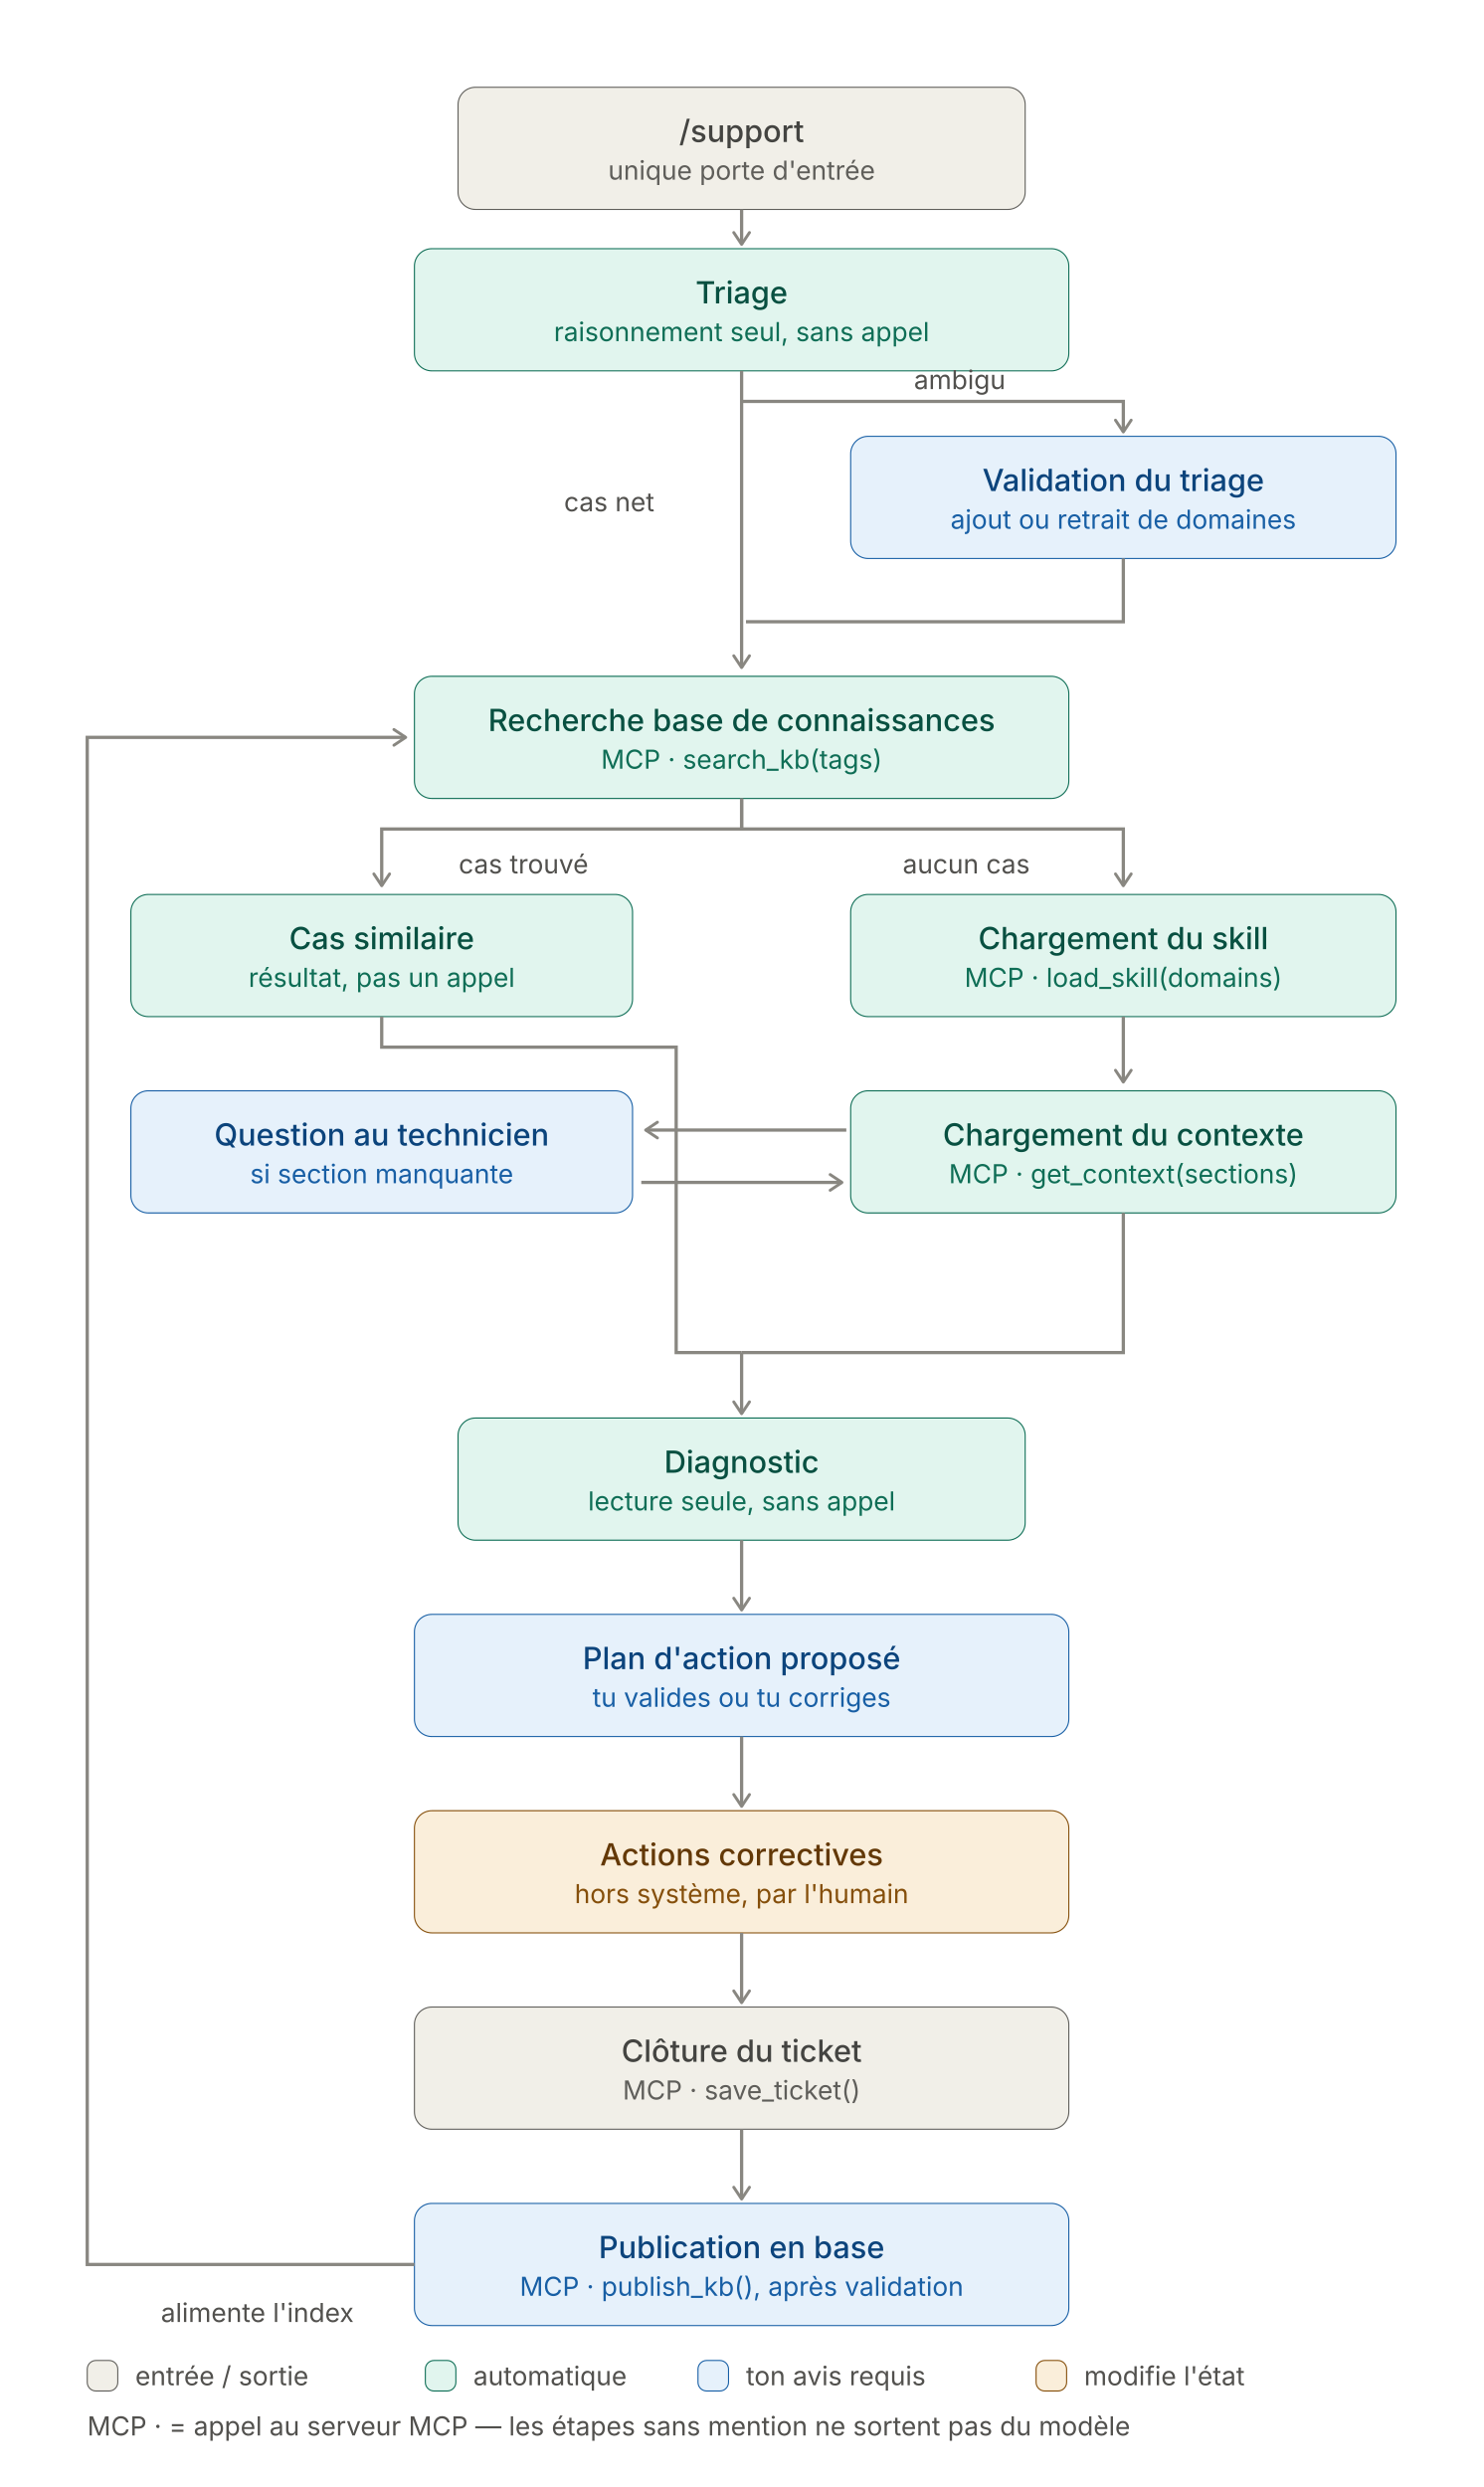
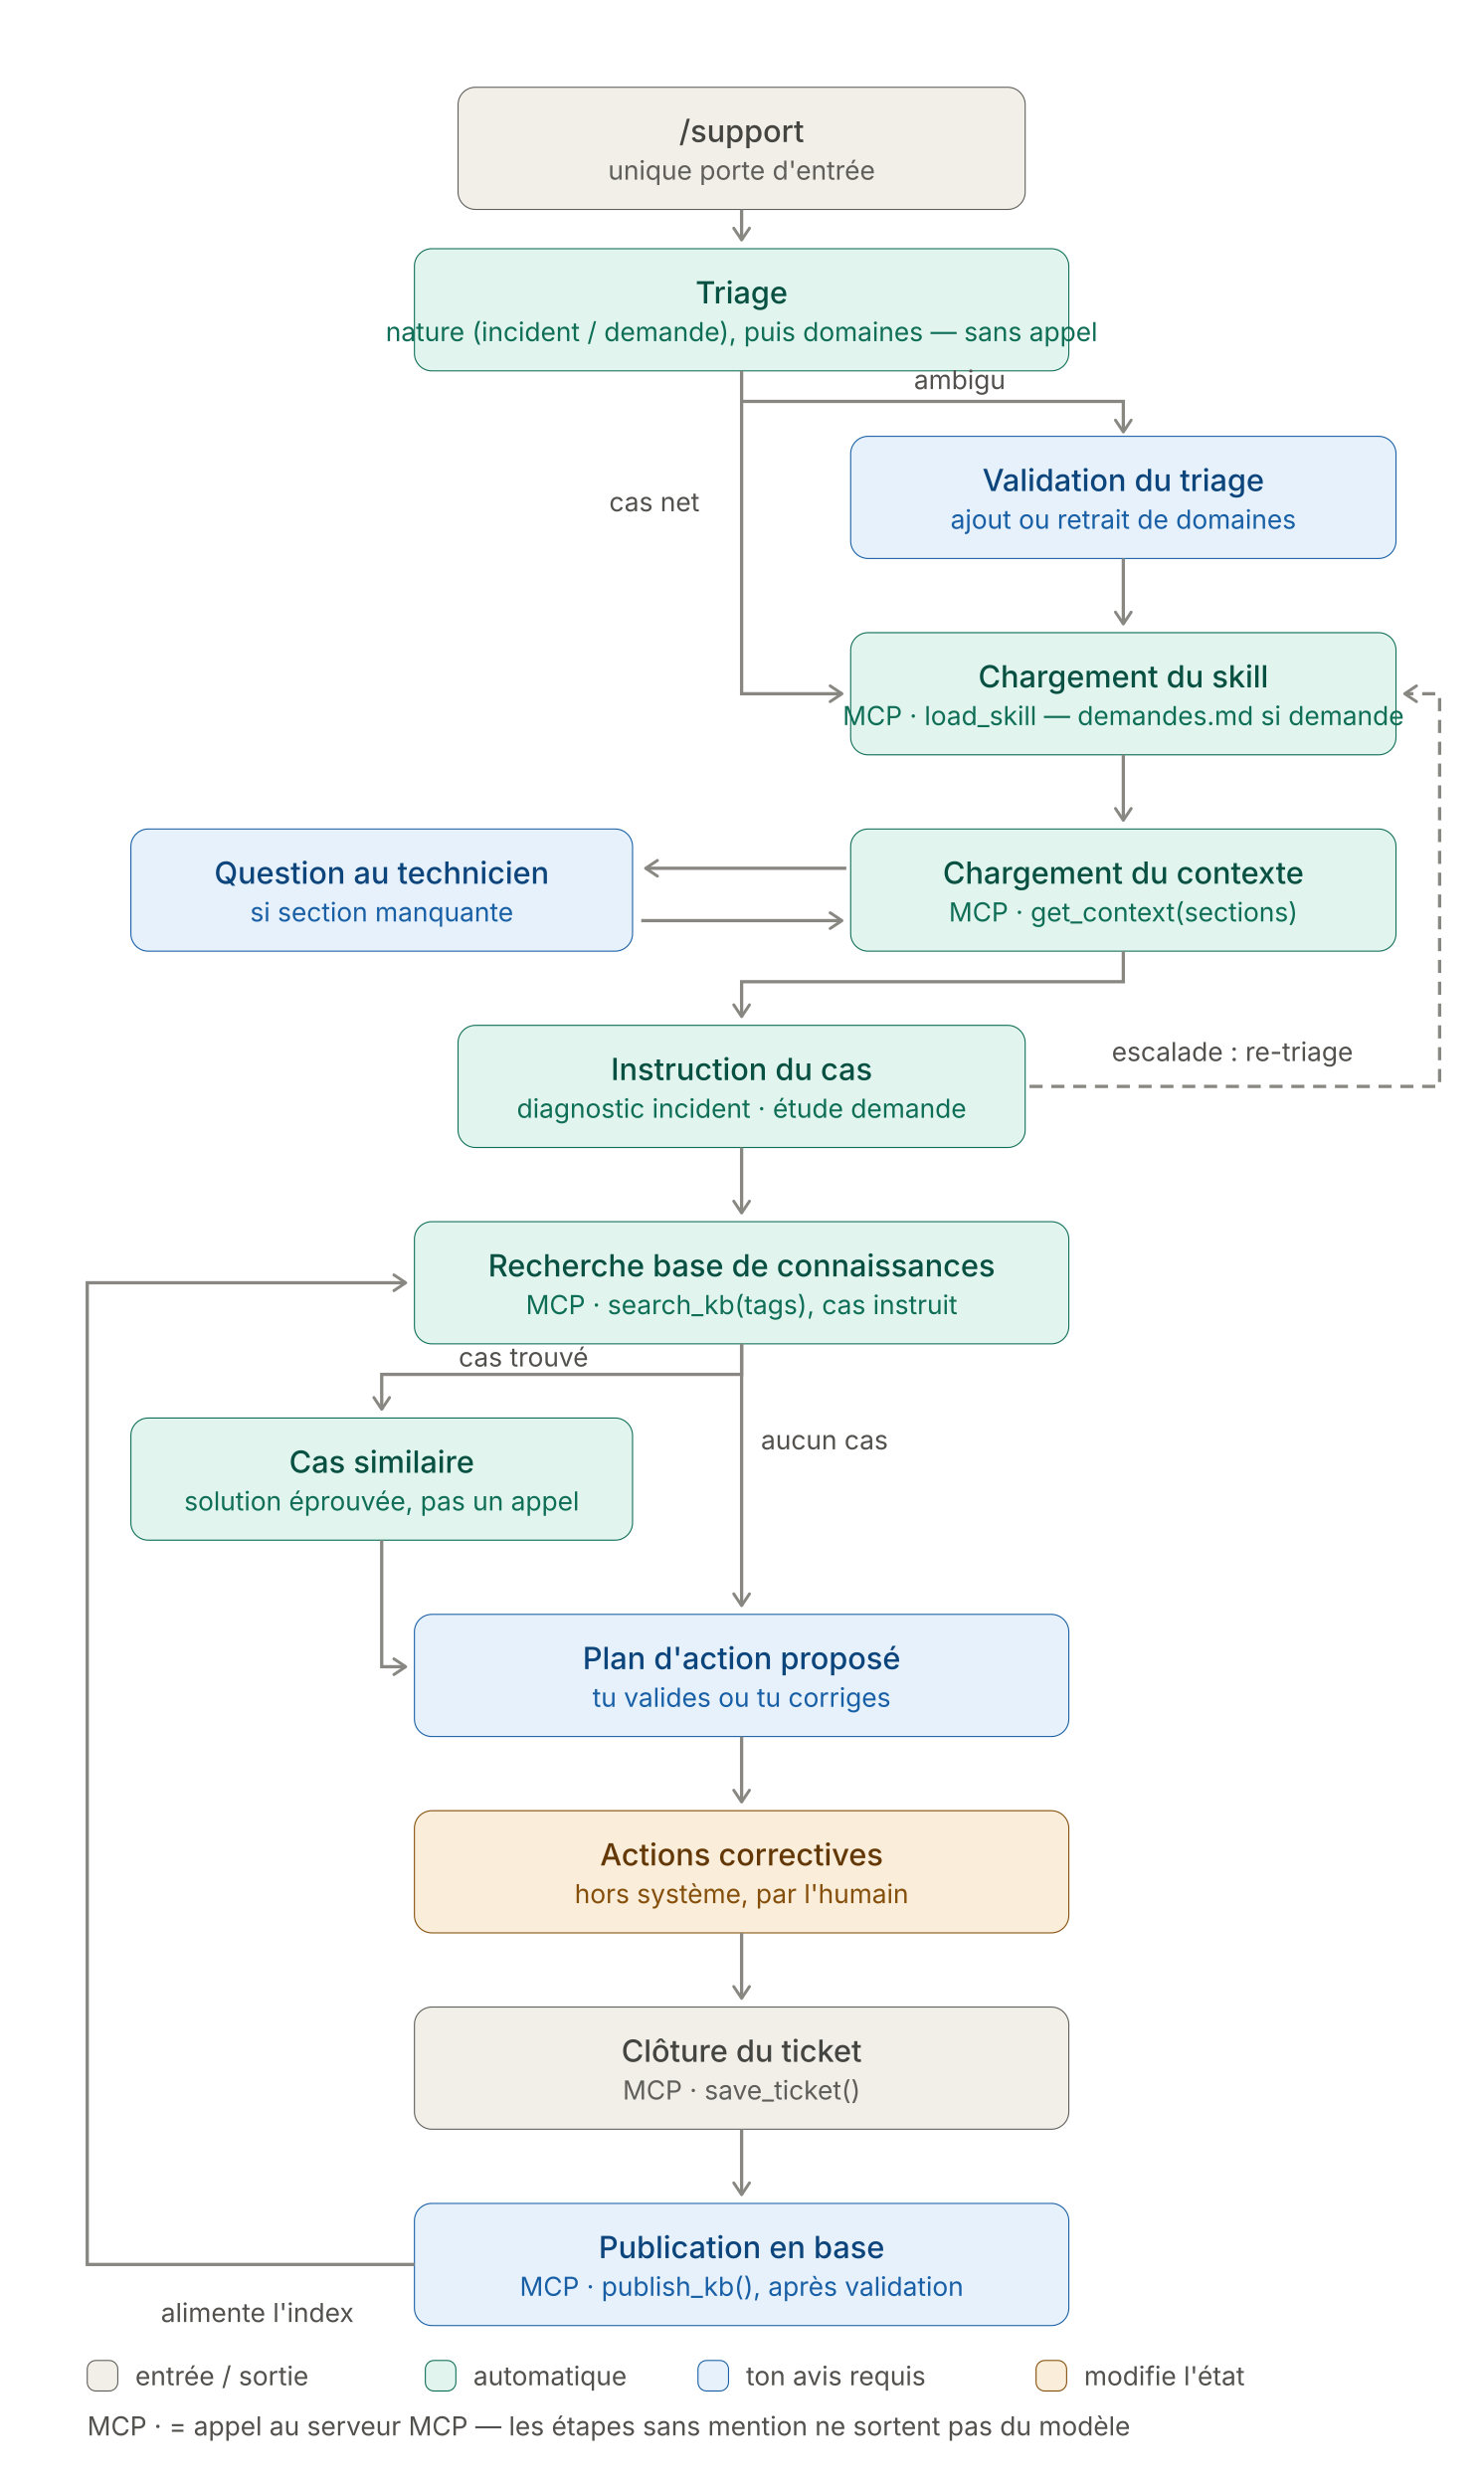
- <svg xmlns="http://www.w3.org/2000/svg" width="100%" viewBox="0 0 680 1140" role="img" style="">
+ <svg xmlns="http://www.w3.org/2000/svg" width="100%" viewBox="0 0 680 1140" role="img">
  <defs>
    <marker id="arrow" viewBox="0 0 10 10" refX="8" refY="5" markerWidth="6" markerHeight="6" orient="auto-start-reverse">
      <path d="M2 1L8 5L2 9" fill="none" stroke="context-stroke" stroke-width="1.5" stroke-linecap="round" stroke-linejoin="round" />
    </marker>
  </defs>
-   <g style="fill:rgb(0, 0, 0);stroke:none;color:rgb(11, 11, 11);stroke-width:1px;stroke-linecap:butt;stroke-linejoin:miter;opacity:1;font-family:anthropic-sans, -apple-system, BlinkMacSystemFont, &quot;Segoe UI&quot;, sans-serif;font-size:16px;font-weight:400;text-anchor:start;dominant-baseline:auto">
-     <rect x="210" y="40" width="260" height="56" rx="8" stroke-width="0.5" style="fill:rgb(241, 239, 232);stroke:rgb(95, 94, 90);color:rgb(11, 11, 11);stroke-width:0.5px;stroke-linecap:butt;stroke-linejoin:miter;opacity:1;font-family:anthropic-sans, -apple-system, BlinkMacSystemFont, &quot;Segoe UI&quot;, sans-serif;font-size:16px;font-weight:400;text-anchor:start;dominant-baseline:auto" />
-     <text x="340" y="60" text-anchor="middle" dominant-baseline="central" style="fill:rgb(68, 68, 65);stroke:none;color:rgb(11, 11, 11);stroke-width:1px;stroke-linecap:butt;stroke-linejoin:miter;opacity:1;font-family:anthropic-sans, -apple-system, BlinkMacSystemFont, &quot;Segoe UI&quot;, sans-serif;font-size:14px;font-weight:500;text-anchor:middle;dominant-baseline:central">/support</text>
-     <text x="340" y="78" text-anchor="middle" dominant-baseline="central" style="fill:rgb(95, 94, 90);stroke:none;color:rgb(11, 11, 11);stroke-width:1px;stroke-linecap:butt;stroke-linejoin:miter;opacity:1;font-family:anthropic-sans, -apple-system, BlinkMacSystemFont, &quot;Segoe UI&quot;, sans-serif;font-size:12px;font-weight:400;text-anchor:middle;dominant-baseline:central">unique porte d'entrée</text>
+   <g style="font-family:anthropic-sans, -apple-system, BlinkMacSystemFont, 'Segoe UI', sans-serif">
+     <rect x="210" y="40" width="260" height="56" rx="8" style="fill:rgb(241, 239, 232);stroke:rgb(95, 94, 90);stroke-width:0.5px" />
+     <text x="340" y="60" text-anchor="middle" dominant-baseline="central" style="fill:rgb(68, 68, 65);font-size:14px;font-weight:500">/support</text>
+     <text x="340" y="78" text-anchor="middle" dominant-baseline="central" style="fill:rgb(95, 94, 90);font-size:12px">unique porte d'entrée</text>
+     <rect x="190" y="114" width="300" height="56" rx="8" style="fill:rgb(225, 245, 238);stroke:rgb(15, 110, 86);stroke-width:0.5px" />
+     <text x="340" y="134" text-anchor="middle" dominant-baseline="central" style="fill:rgb(8, 80, 65);font-size:14px;font-weight:500">Triage</text>
+     <text x="340" y="152" text-anchor="middle" dominant-baseline="central" style="fill:rgb(15, 110, 86);font-size:12px">nature (incident / demande), puis domaines — sans appel</text>
+     <rect x="390" y="200" width="250" height="56" rx="8" style="fill:rgb(230, 241, 251);stroke:rgb(24, 95, 165);stroke-width:0.5px" />
+     <text x="515" y="220" text-anchor="middle" dominant-baseline="central" style="fill:rgb(12, 68, 124);font-size:14px;font-weight:500">Validation du triage</text>
+     <text x="515" y="238" text-anchor="middle" dominant-baseline="central" style="fill:rgb(24, 95, 165);font-size:12px">ajout ou retrait de domaines</text>
+     <rect x="390" y="290" width="250" height="56" rx="8" style="fill:rgb(225, 245, 238);stroke:rgb(15, 110, 86);stroke-width:0.5px" />
+     <text x="515" y="310" text-anchor="middle" dominant-baseline="central" style="fill:rgb(8, 80, 65);font-size:14px;font-weight:500">Chargement du skill</text>
+     <text x="515" y="328" text-anchor="middle" dominant-baseline="central" style="fill:rgb(15, 110, 86);font-size:12px">MCP · load_skill — demandes.md si demande</text>
+     <rect x="390" y="380" width="250" height="56" rx="8" style="fill:rgb(225, 245, 238);stroke:rgb(15, 110, 86);stroke-width:0.5px" />
+     <text x="515" y="400" text-anchor="middle" dominant-baseline="central" style="fill:rgb(8, 80, 65);font-size:14px;font-weight:500">Chargement du contexte</text>
+     <text x="515" y="418" text-anchor="middle" dominant-baseline="central" style="fill:rgb(15, 110, 86);font-size:12px">MCP · get_context(sections)</text>
+     <rect x="60" y="380" width="230" height="56" rx="8" style="fill:rgb(230, 241, 251);stroke:rgb(24, 95, 165);stroke-width:0.5px" />
+     <text x="175" y="400" text-anchor="middle" dominant-baseline="central" style="fill:rgb(12, 68, 124);font-size:14px;font-weight:500">Question au technicien</text>
+     <text x="175" y="418" text-anchor="middle" dominant-baseline="central" style="fill:rgb(24, 95, 165);font-size:12px">si section manquante</text>
+     <rect x="210" y="470" width="260" height="56" rx="8" style="fill:rgb(225, 245, 238);stroke:rgb(15, 110, 86);stroke-width:0.5px" />
+     <text x="340" y="490" text-anchor="middle" dominant-baseline="central" style="fill:rgb(8, 80, 65);font-size:14px;font-weight:500">Instruction du cas</text>
+     <text x="340" y="508" text-anchor="middle" dominant-baseline="central" style="fill:rgb(15, 110, 86);font-size:12px">diagnostic incident · étude demande</text>
+     <rect x="190" y="560" width="300" height="56" rx="8" style="fill:rgb(225, 245, 238);stroke:rgb(15, 110, 86);stroke-width:0.5px" />
+     <text x="340" y="580" text-anchor="middle" dominant-baseline="central" style="fill:rgb(8, 80, 65);font-size:14px;font-weight:500">Recherche base de connaissances</text>
+     <text x="340" y="598" text-anchor="middle" dominant-baseline="central" style="fill:rgb(15, 110, 86);font-size:12px">MCP · search_kb(tags), cas instruit</text>
+     <rect x="60" y="650" width="230" height="56" rx="8" style="fill:rgb(225, 245, 238);stroke:rgb(15, 110, 86);stroke-width:0.5px" />
+     <text x="175" y="670" text-anchor="middle" dominant-baseline="central" style="fill:rgb(8, 80, 65);font-size:14px;font-weight:500">Cas similaire</text>
+     <text x="175" y="688" text-anchor="middle" dominant-baseline="central" style="fill:rgb(15, 110, 86);font-size:12px">solution éprouvée, pas un appel</text>
+     <rect x="190" y="740" width="300" height="56" rx="8" style="fill:rgb(230, 241, 251);stroke:rgb(24, 95, 165);stroke-width:0.5px" />
+     <text x="340" y="760" text-anchor="middle" dominant-baseline="central" style="fill:rgb(12, 68, 124);font-size:14px;font-weight:500">Plan d'action proposé</text>
+     <text x="340" y="778" text-anchor="middle" dominant-baseline="central" style="fill:rgb(24, 95, 165);font-size:12px">tu valides ou tu corriges</text>
+     <rect x="190" y="830" width="300" height="56" rx="8" style="fill:rgb(250, 238, 218);stroke:rgb(133, 79, 11);stroke-width:0.5px" />
+     <text x="340" y="850" text-anchor="middle" dominant-baseline="central" style="fill:rgb(99, 56, 6);font-size:14px;font-weight:500">Actions correctives</text>
+     <text x="340" y="868" text-anchor="middle" dominant-baseline="central" style="fill:rgb(133, 79, 11);font-size:12px">hors système, par l'humain</text>
+     <rect x="190" y="920" width="300" height="56" rx="8" style="fill:rgb(241, 239, 232);stroke:rgb(95, 94, 90);stroke-width:0.5px" />
+     <text x="340" y="940" text-anchor="middle" dominant-baseline="central" style="fill:rgb(68, 68, 65);font-size:14px;font-weight:500">Clôture du ticket</text>
+     <text x="340" y="958" text-anchor="middle" dominant-baseline="central" style="fill:rgb(95, 94, 90);font-size:12px">MCP · save_ticket()</text>
+     <rect x="190" y="1010" width="300" height="56" rx="8" style="fill:rgb(230, 241, 251);stroke:rgb(24, 95, 165);stroke-width:0.5px" />
+     <text x="340" y="1030" text-anchor="middle" dominant-baseline="central" style="fill:rgb(12, 68, 124);font-size:14px;font-weight:500">Publication en base</text>
+     <text x="340" y="1048" text-anchor="middle" dominant-baseline="central" style="fill:rgb(24, 95, 165);font-size:12px">MCP · publish_kb(), après validation</text>
+     <g fill="none" style="stroke:rgb(137, 135, 129);stroke-width:1.5px">
+       <path d="M340 96 L340 110" marker-end="url(#arrow)" />
+       <path d="M340 184 L515 184 L515 198" marker-end="url(#arrow)" />
+       <path d="M515 256 L515 286" marker-end="url(#arrow)" />
+       <path d="M340 170 L340 318 L386 318" marker-end="url(#arrow)" />
+       <path d="M515 346 L515 376" marker-end="url(#arrow)" />
+       <path d="M388 398 L296 398" marker-end="url(#arrow)" />
+       <path d="M294 422 L386 422" marker-end="url(#arrow)" />
+       <path d="M515 436 L515 450 L340 450 L340 466" marker-end="url(#arrow)" />
+       <path d="M340 526 L340 556" marker-end="url(#arrow)" />
+       <path d="M340 616 L340 630 L175 630 L175 646" marker-end="url(#arrow)" />
+       <path d="M340 616 L340 736" marker-end="url(#arrow)" />
+       <path d="M175 706 L175 764 L186 764" marker-end="url(#arrow)" />
+       <path d="M340 796 L340 826" marker-end="url(#arrow)" />
+       <path d="M340 886 L340 916" marker-end="url(#arrow)" />
+       <path d="M340 976 L340 1006" marker-end="url(#arrow)" />
+       <path d="M190 1038 L40 1038 L40 588 L186 588" marker-end="url(#arrow)" />
+       <path d="M472 498 L660 498 L660 318 L644 318" marker-end="url(#arrow)" stroke-dasharray="6 4" />
+     </g>
+     <g text-anchor="middle" dominant-baseline="central" style="fill:rgb(82, 81, 78);font-size:12px">
+       <text x="440" y="174">ambigu</text>
+       <text x="300" y="230">cas net</text>
+       <text x="565" y="482">escalade : re-triage</text>
+       <text x="240" y="622">cas trouvé</text>
+       <text x="378" y="660">aucun cas</text>
+       <text x="118" y="1060">alimente l'index</text>
+     </g>
+     <rect x="40" y="1082" width="14" height="14" rx="4" style="fill:rgb(241, 239, 232);stroke:rgb(95, 94, 90);stroke-width:0.5px" />
+     <rect x="195" y="1082" width="14" height="14" rx="4" style="fill:rgb(225, 245, 238);stroke:rgb(15, 110, 86);stroke-width:0.5px" />
+     <rect x="320" y="1082" width="14" height="14" rx="4" style="fill:rgb(230, 241, 251);stroke:rgb(24, 95, 165);stroke-width:0.5px" />
+     <rect x="475" y="1082" width="14" height="14" rx="4" style="fill:rgb(250, 238, 218);stroke:rgb(133, 79, 11);stroke-width:0.5px" />
+     <g dominant-baseline="central" style="fill:rgb(82, 81, 78);font-size:12px">
+       <text x="62" y="1089">entrée / sortie</text>
+       <text x="217" y="1089">automatique</text>
+       <text x="342" y="1089">ton avis requis</text>
+       <text x="497" y="1089">modifie l'état</text>
+       <text x="40" y="1112">MCP · = appel au serveur MCP — les étapes sans mention ne sortent pas du modèle</text>
+     </g>
  </g>
-   <line x1="340" y1="96" x2="340" y2="112" marker-end="url(#arrow)" style="fill:none;stroke:rgb(137, 135, 129);color:rgb(11, 11, 11);stroke-width:1.5px;stroke-linecap:butt;stroke-linejoin:miter;opacity:1;font-family:anthropic-sans, -apple-system, BlinkMacSystemFont, &quot;Segoe UI&quot;, sans-serif;font-size:16px;font-weight:400;text-anchor:start;dominant-baseline:auto" />
-   <g style="fill:rgb(0, 0, 0);stroke:none;color:rgb(11, 11, 11);stroke-width:1px;stroke-linecap:butt;stroke-linejoin:miter;opacity:1;font-family:anthropic-sans, -apple-system, BlinkMacSystemFont, &quot;Segoe UI&quot;, sans-serif;font-size:16px;font-weight:400;text-anchor:start;dominant-baseline:auto">
-     <rect x="190" y="114" width="300" height="56" rx="8" stroke-width="0.5" style="fill:rgb(225, 245, 238);stroke:rgb(15, 110, 86);color:rgb(11, 11, 11);stroke-width:0.5px;stroke-linecap:butt;stroke-linejoin:miter;opacity:1;font-family:anthropic-sans, -apple-system, BlinkMacSystemFont, &quot;Segoe UI&quot;, sans-serif;font-size:16px;font-weight:400;text-anchor:start;dominant-baseline:auto" />
-     <text x="340" y="134" text-anchor="middle" dominant-baseline="central" style="fill:rgb(8, 80, 65);stroke:none;color:rgb(11, 11, 11);stroke-width:1px;stroke-linecap:butt;stroke-linejoin:miter;opacity:1;font-family:anthropic-sans, -apple-system, BlinkMacSystemFont, &quot;Segoe UI&quot;, sans-serif;font-size:14px;font-weight:500;text-anchor:middle;dominant-baseline:central">Triage</text>
-     <text x="340" y="152" text-anchor="middle" dominant-baseline="central" style="fill:rgb(15, 110, 86);stroke:none;color:rgb(11, 11, 11);stroke-width:1px;stroke-linecap:butt;stroke-linejoin:miter;opacity:1;font-family:anthropic-sans, -apple-system, BlinkMacSystemFont, &quot;Segoe UI&quot;, sans-serif;font-size:12px;font-weight:400;text-anchor:middle;dominant-baseline:central">raisonnement seul, sans appel</text>
-   </g>
-   <path d="M340 170 L340 306" fill="none" marker-end="url(#arrow)" style="fill:none;stroke:rgb(137, 135, 129);color:rgb(11, 11, 11);stroke-width:1.5px;stroke-linecap:butt;stroke-linejoin:miter;opacity:1;font-family:anthropic-sans, -apple-system, BlinkMacSystemFont, &quot;Segoe UI&quot;, sans-serif;font-size:16px;font-weight:400;text-anchor:start;dominant-baseline:auto" />
-   <path d="M340 184 L515 184 L515 198" fill="none" marker-end="url(#arrow)" style="fill:none;stroke:rgb(137, 135, 129);color:rgb(11, 11, 11);stroke-width:1.5px;stroke-linecap:butt;stroke-linejoin:miter;opacity:1;font-family:anthropic-sans, -apple-system, BlinkMacSystemFont, &quot;Segoe UI&quot;, sans-serif;font-size:16px;font-weight:400;text-anchor:start;dominant-baseline:auto" />
-   <text x="440" y="174" text-anchor="middle" dominant-baseline="central" style="fill:rgb(82, 81, 78);stroke:none;color:rgb(11, 11, 11);stroke-width:1px;stroke-linecap:butt;stroke-linejoin:miter;opacity:1;font-family:anthropic-sans, -apple-system, BlinkMacSystemFont, &quot;Segoe UI&quot;, sans-serif;font-size:12px;font-weight:400;text-anchor:middle;dominant-baseline:central">ambigu</text>
-   <text x="300" y="230" text-anchor="end" dominant-baseline="central" style="fill:rgb(82, 81, 78);stroke:none;color:rgb(11, 11, 11);stroke-width:1px;stroke-linecap:butt;stroke-linejoin:miter;opacity:1;font-family:anthropic-sans, -apple-system, BlinkMacSystemFont, &quot;Segoe UI&quot;, sans-serif;font-size:12px;font-weight:400;text-anchor:end;dominant-baseline:central">cas net</text>
-   <g style="fill:rgb(0, 0, 0);stroke:none;color:rgb(11, 11, 11);stroke-width:1px;stroke-linecap:butt;stroke-linejoin:miter;opacity:1;font-family:anthropic-sans, -apple-system, BlinkMacSystemFont, &quot;Segoe UI&quot;, sans-serif;font-size:16px;font-weight:400;text-anchor:start;dominant-baseline:auto">
-     <rect x="390" y="200" width="250" height="56" rx="8" stroke-width="0.5" style="fill:rgb(230, 241, 251);stroke:rgb(24, 95, 165);color:rgb(11, 11, 11);stroke-width:0.5px;stroke-linecap:butt;stroke-linejoin:miter;opacity:1;font-family:anthropic-sans, -apple-system, BlinkMacSystemFont, &quot;Segoe UI&quot;, sans-serif;font-size:16px;font-weight:400;text-anchor:start;dominant-baseline:auto" />
-     <text x="515" y="220" text-anchor="middle" dominant-baseline="central" style="fill:rgb(12, 68, 124);stroke:none;color:rgb(11, 11, 11);stroke-width:1px;stroke-linecap:butt;stroke-linejoin:miter;opacity:1;font-family:anthropic-sans, -apple-system, BlinkMacSystemFont, &quot;Segoe UI&quot;, sans-serif;font-size:14px;font-weight:500;text-anchor:middle;dominant-baseline:central">Validation du triage</text>
-     <text x="515" y="238" text-anchor="middle" dominant-baseline="central" style="fill:rgb(24, 95, 165);stroke:none;color:rgb(11, 11, 11);stroke-width:1px;stroke-linecap:butt;stroke-linejoin:miter;opacity:1;font-family:anthropic-sans, -apple-system, BlinkMacSystemFont, &quot;Segoe UI&quot;, sans-serif;font-size:12px;font-weight:400;text-anchor:middle;dominant-baseline:central">ajout ou retrait de domaines</text>
-   </g>
-   <path d="M515 256 L515 285 L342 285" fill="none" style="fill:none;stroke:rgb(137, 135, 129);color:rgb(11, 11, 11);stroke-width:1.5px;stroke-linecap:butt;stroke-linejoin:miter;opacity:1;font-family:anthropic-sans, -apple-system, BlinkMacSystemFont, &quot;Segoe UI&quot;, sans-serif;font-size:16px;font-weight:400;text-anchor:start;dominant-baseline:auto" />
-   <g style="fill:rgb(0, 0, 0);stroke:none;color:rgb(11, 11, 11);stroke-width:1px;stroke-linecap:butt;stroke-linejoin:miter;opacity:1;font-family:anthropic-sans, -apple-system, BlinkMacSystemFont, &quot;Segoe UI&quot;, sans-serif;font-size:16px;font-weight:400;text-anchor:start;dominant-baseline:auto">
-     <rect x="190" y="310" width="300" height="56" rx="8" stroke-width="0.5" style="fill:rgb(225, 245, 238);stroke:rgb(15, 110, 86);color:rgb(11, 11, 11);stroke-width:0.5px;stroke-linecap:butt;stroke-linejoin:miter;opacity:1;font-family:anthropic-sans, -apple-system, BlinkMacSystemFont, &quot;Segoe UI&quot;, sans-serif;font-size:16px;font-weight:400;text-anchor:start;dominant-baseline:auto" />
-     <text x="340" y="330" text-anchor="middle" dominant-baseline="central" style="fill:rgb(8, 80, 65);stroke:none;color:rgb(11, 11, 11);stroke-width:1px;stroke-linecap:butt;stroke-linejoin:miter;opacity:1;font-family:anthropic-sans, -apple-system, BlinkMacSystemFont, &quot;Segoe UI&quot;, sans-serif;font-size:14px;font-weight:500;text-anchor:middle;dominant-baseline:central">Recherche base de connaissances</text>
-     <text x="340" y="348" text-anchor="middle" dominant-baseline="central" style="fill:rgb(15, 110, 86);stroke:none;color:rgb(11, 11, 11);stroke-width:1px;stroke-linecap:butt;stroke-linejoin:miter;opacity:1;font-family:anthropic-sans, -apple-system, BlinkMacSystemFont, &quot;Segoe UI&quot;, sans-serif;font-size:12px;font-weight:400;text-anchor:middle;dominant-baseline:central">MCP · search_kb(tags)</text>
-   </g>
-   <path d="M340 366 L340 380 L175 380 L175 406" fill="none" marker-end="url(#arrow)" style="fill:none;stroke:rgb(137, 135, 129);color:rgb(11, 11, 11);stroke-width:1.5px;stroke-linecap:butt;stroke-linejoin:miter;opacity:1;font-family:anthropic-sans, -apple-system, BlinkMacSystemFont, &quot;Segoe UI&quot;, sans-serif;font-size:16px;font-weight:400;text-anchor:start;dominant-baseline:auto" />
-   <path d="M340 366 L340 380 L515 380 L515 406" fill="none" marker-end="url(#arrow)" style="fill:none;stroke:rgb(137, 135, 129);color:rgb(11, 11, 11);stroke-width:1.5px;stroke-linecap:butt;stroke-linejoin:miter;opacity:1;font-family:anthropic-sans, -apple-system, BlinkMacSystemFont, &quot;Segoe UI&quot;, sans-serif;font-size:16px;font-weight:400;text-anchor:start;dominant-baseline:auto" />
-   <text x="240" y="396" text-anchor="middle" dominant-baseline="central" style="fill:rgb(82, 81, 78);stroke:none;color:rgb(11, 11, 11);stroke-width:1px;stroke-linecap:butt;stroke-linejoin:miter;opacity:1;font-family:anthropic-sans, -apple-system, BlinkMacSystemFont, &quot;Segoe UI&quot;, sans-serif;font-size:12px;font-weight:400;text-anchor:middle;dominant-baseline:central">cas trouvé</text>
-   <text x="443" y="396" text-anchor="middle" dominant-baseline="central" style="fill:rgb(82, 81, 78);stroke:none;color:rgb(11, 11, 11);stroke-width:1px;stroke-linecap:butt;stroke-linejoin:miter;opacity:1;font-family:anthropic-sans, -apple-system, BlinkMacSystemFont, &quot;Segoe UI&quot;, sans-serif;font-size:12px;font-weight:400;text-anchor:middle;dominant-baseline:central">aucun cas</text>
-   <g style="fill:rgb(0, 0, 0);stroke:none;color:rgb(11, 11, 11);stroke-width:1px;stroke-linecap:butt;stroke-linejoin:miter;opacity:1;font-family:anthropic-sans, -apple-system, BlinkMacSystemFont, &quot;Segoe UI&quot;, sans-serif;font-size:16px;font-weight:400;text-anchor:start;dominant-baseline:auto">
-     <rect x="60" y="410" width="230" height="56" rx="8" stroke-width="0.5" style="fill:rgb(225, 245, 238);stroke:rgb(15, 110, 86);color:rgb(11, 11, 11);stroke-width:0.5px;stroke-linecap:butt;stroke-linejoin:miter;opacity:1;font-family:anthropic-sans, -apple-system, BlinkMacSystemFont, &quot;Segoe UI&quot;, sans-serif;font-size:16px;font-weight:400;text-anchor:start;dominant-baseline:auto" />
-     <text x="175" y="430" text-anchor="middle" dominant-baseline="central" style="fill:rgb(8, 80, 65);stroke:none;color:rgb(11, 11, 11);stroke-width:1px;stroke-linecap:butt;stroke-linejoin:miter;opacity:1;font-family:anthropic-sans, -apple-system, BlinkMacSystemFont, &quot;Segoe UI&quot;, sans-serif;font-size:14px;font-weight:500;text-anchor:middle;dominant-baseline:central">Cas similaire</text>
-     <text x="175" y="448" text-anchor="middle" dominant-baseline="central" style="fill:rgb(15, 110, 86);stroke:none;color:rgb(11, 11, 11);stroke-width:1px;stroke-linecap:butt;stroke-linejoin:miter;opacity:1;font-family:anthropic-sans, -apple-system, BlinkMacSystemFont, &quot;Segoe UI&quot;, sans-serif;font-size:12px;font-weight:400;text-anchor:middle;dominant-baseline:central">résultat, pas un appel</text>
-   </g>
-   <g style="fill:rgb(0, 0, 0);stroke:none;color:rgb(11, 11, 11);stroke-width:1px;stroke-linecap:butt;stroke-linejoin:miter;opacity:1;font-family:anthropic-sans, -apple-system, BlinkMacSystemFont, &quot;Segoe UI&quot;, sans-serif;font-size:16px;font-weight:400;text-anchor:start;dominant-baseline:auto">
-     <rect x="390" y="410" width="250" height="56" rx="8" stroke-width="0.5" style="fill:rgb(225, 245, 238);stroke:rgb(15, 110, 86);color:rgb(11, 11, 11);stroke-width:0.5px;stroke-linecap:butt;stroke-linejoin:miter;opacity:1;font-family:anthropic-sans, -apple-system, BlinkMacSystemFont, &quot;Segoe UI&quot;, sans-serif;font-size:16px;font-weight:400;text-anchor:start;dominant-baseline:auto" />
-     <text x="515" y="430" text-anchor="middle" dominant-baseline="central" style="fill:rgb(8, 80, 65);stroke:none;color:rgb(11, 11, 11);stroke-width:1px;stroke-linecap:butt;stroke-linejoin:miter;opacity:1;font-family:anthropic-sans, -apple-system, BlinkMacSystemFont, &quot;Segoe UI&quot;, sans-serif;font-size:14px;font-weight:500;text-anchor:middle;dominant-baseline:central">Chargement du skill</text>
-     <text x="515" y="448" text-anchor="middle" dominant-baseline="central" style="fill:rgb(15, 110, 86);stroke:none;color:rgb(11, 11, 11);stroke-width:1px;stroke-linecap:butt;stroke-linejoin:miter;opacity:1;font-family:anthropic-sans, -apple-system, BlinkMacSystemFont, &quot;Segoe UI&quot;, sans-serif;font-size:12px;font-weight:400;text-anchor:middle;dominant-baseline:central">MCP · load_skill(domains)</text>
-   </g>
-   <line x1="515" y1="466" x2="515" y2="496" marker-end="url(#arrow)" style="fill:none;stroke:rgb(137, 135, 129);color:rgb(11, 11, 11);stroke-width:1.5px;stroke-linecap:butt;stroke-linejoin:miter;opacity:1;font-family:anthropic-sans, -apple-system, BlinkMacSystemFont, &quot;Segoe UI&quot;, sans-serif;font-size:16px;font-weight:400;text-anchor:start;dominant-baseline:auto" />
-   <g style="fill:rgb(0, 0, 0);stroke:none;color:rgb(11, 11, 11);stroke-width:1px;stroke-linecap:butt;stroke-linejoin:miter;opacity:1;font-family:anthropic-sans, -apple-system, BlinkMacSystemFont, &quot;Segoe UI&quot;, sans-serif;font-size:16px;font-weight:400;text-anchor:start;dominant-baseline:auto">
-     <rect x="390" y="500" width="250" height="56" rx="8" stroke-width="0.5" style="fill:rgb(225, 245, 238);stroke:rgb(15, 110, 86);color:rgb(11, 11, 11);stroke-width:0.5px;stroke-linecap:butt;stroke-linejoin:miter;opacity:1;font-family:anthropic-sans, -apple-system, BlinkMacSystemFont, &quot;Segoe UI&quot;, sans-serif;font-size:16px;font-weight:400;text-anchor:start;dominant-baseline:auto" />
-     <text x="515" y="520" text-anchor="middle" dominant-baseline="central" style="fill:rgb(8, 80, 65);stroke:none;color:rgb(11, 11, 11);stroke-width:1px;stroke-linecap:butt;stroke-linejoin:miter;opacity:1;font-family:anthropic-sans, -apple-system, BlinkMacSystemFont, &quot;Segoe UI&quot;, sans-serif;font-size:14px;font-weight:500;text-anchor:middle;dominant-baseline:central">Chargement du contexte</text>
-     <text x="515" y="538" text-anchor="middle" dominant-baseline="central" style="fill:rgb(15, 110, 86);stroke:none;color:rgb(11, 11, 11);stroke-width:1px;stroke-linecap:butt;stroke-linejoin:miter;opacity:1;font-family:anthropic-sans, -apple-system, BlinkMacSystemFont, &quot;Segoe UI&quot;, sans-serif;font-size:12px;font-weight:400;text-anchor:middle;dominant-baseline:central">MCP · get_context(sections)</text>
-   </g>
-   <path d="M388 518 L296 518" fill="none" marker-end="url(#arrow)" style="fill:none;stroke:rgb(137, 135, 129);color:rgb(11, 11, 11);stroke-width:1.5px;stroke-linecap:butt;stroke-linejoin:miter;opacity:1;font-family:anthropic-sans, -apple-system, BlinkMacSystemFont, &quot;Segoe UI&quot;, sans-serif;font-size:16px;font-weight:400;text-anchor:start;dominant-baseline:auto" />
-   <path d="M294 542 L386 542" fill="none" marker-end="url(#arrow)" style="fill:none;stroke:rgb(137, 135, 129);color:rgb(11, 11, 11);stroke-width:1.5px;stroke-linecap:butt;stroke-linejoin:miter;opacity:1;font-family:anthropic-sans, -apple-system, BlinkMacSystemFont, &quot;Segoe UI&quot;, sans-serif;font-size:16px;font-weight:400;text-anchor:start;dominant-baseline:auto" />
-   <g style="fill:rgb(0, 0, 0);stroke:none;color:rgb(11, 11, 11);stroke-width:1px;stroke-linecap:butt;stroke-linejoin:miter;opacity:1;font-family:anthropic-sans, -apple-system, BlinkMacSystemFont, &quot;Segoe UI&quot;, sans-serif;font-size:16px;font-weight:400;text-anchor:start;dominant-baseline:auto">
-     <rect x="60" y="500" width="230" height="56" rx="8" stroke-width="0.5" style="fill:rgb(230, 241, 251);stroke:rgb(24, 95, 165);color:rgb(11, 11, 11);stroke-width:0.5px;stroke-linecap:butt;stroke-linejoin:miter;opacity:1;font-family:anthropic-sans, -apple-system, BlinkMacSystemFont, &quot;Segoe UI&quot;, sans-serif;font-size:16px;font-weight:400;text-anchor:start;dominant-baseline:auto" />
-     <text x="175" y="520" text-anchor="middle" dominant-baseline="central" style="fill:rgb(12, 68, 124);stroke:none;color:rgb(11, 11, 11);stroke-width:1px;stroke-linecap:butt;stroke-linejoin:miter;opacity:1;font-family:anthropic-sans, -apple-system, BlinkMacSystemFont, &quot;Segoe UI&quot;, sans-serif;font-size:14px;font-weight:500;text-anchor:middle;dominant-baseline:central">Question au technicien</text>
-     <text x="175" y="538" text-anchor="middle" dominant-baseline="central" style="fill:rgb(24, 95, 165);stroke:none;color:rgb(11, 11, 11);stroke-width:1px;stroke-linecap:butt;stroke-linejoin:miter;opacity:1;font-family:anthropic-sans, -apple-system, BlinkMacSystemFont, &quot;Segoe UI&quot;, sans-serif;font-size:12px;font-weight:400;text-anchor:middle;dominant-baseline:central">si section manquante</text>
-   </g>
-   <path d="M175 466 L175 480 L310 480 L310 620 L340 620" fill="none" style="fill:none;stroke:rgb(137, 135, 129);color:rgb(11, 11, 11);stroke-width:1.5px;stroke-linecap:butt;stroke-linejoin:miter;opacity:1;font-family:anthropic-sans, -apple-system, BlinkMacSystemFont, &quot;Segoe UI&quot;, sans-serif;font-size:16px;font-weight:400;text-anchor:start;dominant-baseline:auto" />
-   <path d="M515 556 L515 620 L340 620" fill="none" style="fill:none;stroke:rgb(137, 135, 129);color:rgb(11, 11, 11);stroke-width:1.5px;stroke-linecap:butt;stroke-linejoin:miter;opacity:1;font-family:anthropic-sans, -apple-system, BlinkMacSystemFont, &quot;Segoe UI&quot;, sans-serif;font-size:16px;font-weight:400;text-anchor:start;dominant-baseline:auto" />
-   <line x1="340" y1="620" x2="340" y2="648" marker-end="url(#arrow)" style="fill:none;stroke:rgb(137, 135, 129);color:rgb(11, 11, 11);stroke-width:1.5px;stroke-linecap:butt;stroke-linejoin:miter;opacity:1;font-family:anthropic-sans, -apple-system, BlinkMacSystemFont, &quot;Segoe UI&quot;, sans-serif;font-size:16px;font-weight:400;text-anchor:start;dominant-baseline:auto" />
-   <g style="fill:rgb(0, 0, 0);stroke:none;color:rgb(11, 11, 11);stroke-width:1px;stroke-linecap:butt;stroke-linejoin:miter;opacity:1;font-family:anthropic-sans, -apple-system, BlinkMacSystemFont, &quot;Segoe UI&quot;, sans-serif;font-size:16px;font-weight:400;text-anchor:start;dominant-baseline:auto">
-     <rect x="210" y="650" width="260" height="56" rx="8" stroke-width="0.5" style="fill:rgb(225, 245, 238);stroke:rgb(15, 110, 86);color:rgb(11, 11, 11);stroke-width:0.5px;stroke-linecap:butt;stroke-linejoin:miter;opacity:1;font-family:anthropic-sans, -apple-system, BlinkMacSystemFont, &quot;Segoe UI&quot;, sans-serif;font-size:16px;font-weight:400;text-anchor:start;dominant-baseline:auto" />
-     <text x="340" y="670" text-anchor="middle" dominant-baseline="central" style="fill:rgb(8, 80, 65);stroke:none;color:rgb(11, 11, 11);stroke-width:1px;stroke-linecap:butt;stroke-linejoin:miter;opacity:1;font-family:anthropic-sans, -apple-system, BlinkMacSystemFont, &quot;Segoe UI&quot;, sans-serif;font-size:14px;font-weight:500;text-anchor:middle;dominant-baseline:central">Diagnostic</text>
-     <text x="340" y="688" text-anchor="middle" dominant-baseline="central" style="fill:rgb(15, 110, 86);stroke:none;color:rgb(11, 11, 11);stroke-width:1px;stroke-linecap:butt;stroke-linejoin:miter;opacity:1;font-family:anthropic-sans, -apple-system, BlinkMacSystemFont, &quot;Segoe UI&quot;, sans-serif;font-size:12px;font-weight:400;text-anchor:middle;dominant-baseline:central">lecture seule, sans appel</text>
-   </g>
-   <line x1="340" y1="706" x2="340" y2="738" marker-end="url(#arrow)" style="fill:none;stroke:rgb(137, 135, 129);color:rgb(11, 11, 11);stroke-width:1.5px;stroke-linecap:butt;stroke-linejoin:miter;opacity:1;font-family:anthropic-sans, -apple-system, BlinkMacSystemFont, &quot;Segoe UI&quot;, sans-serif;font-size:16px;font-weight:400;text-anchor:start;dominant-baseline:auto" />
-   <g style="fill:rgb(0, 0, 0);stroke:none;color:rgb(11, 11, 11);stroke-width:1px;stroke-linecap:butt;stroke-linejoin:miter;opacity:1;font-family:anthropic-sans, -apple-system, BlinkMacSystemFont, &quot;Segoe UI&quot;, sans-serif;font-size:16px;font-weight:400;text-anchor:start;dominant-baseline:auto">
-     <rect x="190" y="740" width="300" height="56" rx="8" stroke-width="0.5" style="fill:rgb(230, 241, 251);stroke:rgb(24, 95, 165);color:rgb(11, 11, 11);stroke-width:0.5px;stroke-linecap:butt;stroke-linejoin:miter;opacity:1;font-family:anthropic-sans, -apple-system, BlinkMacSystemFont, &quot;Segoe UI&quot;, sans-serif;font-size:16px;font-weight:400;text-anchor:start;dominant-baseline:auto" />
-     <text x="340" y="760" text-anchor="middle" dominant-baseline="central" style="fill:rgb(12, 68, 124);stroke:none;color:rgb(11, 11, 11);stroke-width:1px;stroke-linecap:butt;stroke-linejoin:miter;opacity:1;font-family:anthropic-sans, -apple-system, BlinkMacSystemFont, &quot;Segoe UI&quot;, sans-serif;font-size:14px;font-weight:500;text-anchor:middle;dominant-baseline:central">Plan d'action proposé</text>
-     <text x="340" y="778" text-anchor="middle" dominant-baseline="central" style="fill:rgb(24, 95, 165);stroke:none;color:rgb(11, 11, 11);stroke-width:1px;stroke-linecap:butt;stroke-linejoin:miter;opacity:1;font-family:anthropic-sans, -apple-system, BlinkMacSystemFont, &quot;Segoe UI&quot;, sans-serif;font-size:12px;font-weight:400;text-anchor:middle;dominant-baseline:central">tu valides ou tu corriges</text>
-   </g>
-   <line x1="340" y1="796" x2="340" y2="828" marker-end="url(#arrow)" style="fill:none;stroke:rgb(137, 135, 129);color:rgb(11, 11, 11);stroke-width:1.5px;stroke-linecap:butt;stroke-linejoin:miter;opacity:1;font-family:anthropic-sans, -apple-system, BlinkMacSystemFont, &quot;Segoe UI&quot;, sans-serif;font-size:16px;font-weight:400;text-anchor:start;dominant-baseline:auto" />
-   <g style="fill:rgb(0, 0, 0);stroke:none;color:rgb(11, 11, 11);stroke-width:1px;stroke-linecap:butt;stroke-linejoin:miter;opacity:1;font-family:anthropic-sans, -apple-system, BlinkMacSystemFont, &quot;Segoe UI&quot;, sans-serif;font-size:16px;font-weight:400;text-anchor:start;dominant-baseline:auto">
-     <rect x="190" y="830" width="300" height="56" rx="8" stroke-width="0.5" style="fill:rgb(250, 238, 218);stroke:rgb(133, 79, 11);color:rgb(11, 11, 11);stroke-width:0.5px;stroke-linecap:butt;stroke-linejoin:miter;opacity:1;font-family:anthropic-sans, -apple-system, BlinkMacSystemFont, &quot;Segoe UI&quot;, sans-serif;font-size:16px;font-weight:400;text-anchor:start;dominant-baseline:auto" />
-     <text x="340" y="850" text-anchor="middle" dominant-baseline="central" style="fill:rgb(99, 56, 6);stroke:none;color:rgb(11, 11, 11);stroke-width:1px;stroke-linecap:butt;stroke-linejoin:miter;opacity:1;font-family:anthropic-sans, -apple-system, BlinkMacSystemFont, &quot;Segoe UI&quot;, sans-serif;font-size:14px;font-weight:500;text-anchor:middle;dominant-baseline:central">Actions correctives</text>
-     <text x="340" y="868" text-anchor="middle" dominant-baseline="central" style="fill:rgb(133, 79, 11);stroke:none;color:rgb(11, 11, 11);stroke-width:1px;stroke-linecap:butt;stroke-linejoin:miter;opacity:1;font-family:anthropic-sans, -apple-system, BlinkMacSystemFont, &quot;Segoe UI&quot;, sans-serif;font-size:12px;font-weight:400;text-anchor:middle;dominant-baseline:central">hors système, par l'humain</text>
-   </g>
-   <line x1="340" y1="886" x2="340" y2="918" marker-end="url(#arrow)" style="fill:none;stroke:rgb(137, 135, 129);color:rgb(11, 11, 11);stroke-width:1.5px;stroke-linecap:butt;stroke-linejoin:miter;opacity:1;font-family:anthropic-sans, -apple-system, BlinkMacSystemFont, &quot;Segoe UI&quot;, sans-serif;font-size:16px;font-weight:400;text-anchor:start;dominant-baseline:auto" />
-   <g style="fill:rgb(0, 0, 0);stroke:none;color:rgb(11, 11, 11);stroke-width:1px;stroke-linecap:butt;stroke-linejoin:miter;opacity:1;font-family:anthropic-sans, -apple-system, BlinkMacSystemFont, &quot;Segoe UI&quot;, sans-serif;font-size:16px;font-weight:400;text-anchor:start;dominant-baseline:auto">
-     <rect x="190" y="920" width="300" height="56" rx="8" stroke-width="0.5" style="fill:rgb(241, 239, 232);stroke:rgb(95, 94, 90);color:rgb(11, 11, 11);stroke-width:0.5px;stroke-linecap:butt;stroke-linejoin:miter;opacity:1;font-family:anthropic-sans, -apple-system, BlinkMacSystemFont, &quot;Segoe UI&quot;, sans-serif;font-size:16px;font-weight:400;text-anchor:start;dominant-baseline:auto" />
-     <text x="340" y="940" text-anchor="middle" dominant-baseline="central" style="fill:rgb(68, 68, 65);stroke:none;color:rgb(11, 11, 11);stroke-width:1px;stroke-linecap:butt;stroke-linejoin:miter;opacity:1;font-family:anthropic-sans, -apple-system, BlinkMacSystemFont, &quot;Segoe UI&quot;, sans-serif;font-size:14px;font-weight:500;text-anchor:middle;dominant-baseline:central">Clôture du ticket</text>
-     <text x="340" y="958" text-anchor="middle" dominant-baseline="central" style="fill:rgb(95, 94, 90);stroke:none;color:rgb(11, 11, 11);stroke-width:1px;stroke-linecap:butt;stroke-linejoin:miter;opacity:1;font-family:anthropic-sans, -apple-system, BlinkMacSystemFont, &quot;Segoe UI&quot;, sans-serif;font-size:12px;font-weight:400;text-anchor:middle;dominant-baseline:central">MCP · save_ticket()</text>
-   </g>
-   <line x1="340" y1="976" x2="340" y2="1008" marker-end="url(#arrow)" style="fill:none;stroke:rgb(137, 135, 129);color:rgb(11, 11, 11);stroke-width:1.5px;stroke-linecap:butt;stroke-linejoin:miter;opacity:1;font-family:anthropic-sans, -apple-system, BlinkMacSystemFont, &quot;Segoe UI&quot;, sans-serif;font-size:16px;font-weight:400;text-anchor:start;dominant-baseline:auto" />
-   <g style="fill:rgb(0, 0, 0);stroke:none;color:rgb(11, 11, 11);stroke-width:1px;stroke-linecap:butt;stroke-linejoin:miter;opacity:1;font-family:anthropic-sans, -apple-system, BlinkMacSystemFont, &quot;Segoe UI&quot;, sans-serif;font-size:16px;font-weight:400;text-anchor:start;dominant-baseline:auto">
-     <rect x="190" y="1010" width="300" height="56" rx="8" stroke-width="0.5" style="fill:rgb(230, 241, 251);stroke:rgb(24, 95, 165);color:rgb(11, 11, 11);stroke-width:0.5px;stroke-linecap:butt;stroke-linejoin:miter;opacity:1;font-family:anthropic-sans, -apple-system, BlinkMacSystemFont, &quot;Segoe UI&quot;, sans-serif;font-size:16px;font-weight:400;text-anchor:start;dominant-baseline:auto" />
-     <text x="340" y="1030" text-anchor="middle" dominant-baseline="central" style="fill:rgb(12, 68, 124);stroke:none;color:rgb(11, 11, 11);stroke-width:1px;stroke-linecap:butt;stroke-linejoin:miter;opacity:1;font-family:anthropic-sans, -apple-system, BlinkMacSystemFont, &quot;Segoe UI&quot;, sans-serif;font-size:14px;font-weight:500;text-anchor:middle;dominant-baseline:central">Publication en base</text>
-     <text x="340" y="1048" text-anchor="middle" dominant-baseline="central" style="fill:rgb(24, 95, 165);stroke:none;color:rgb(11, 11, 11);stroke-width:1px;stroke-linecap:butt;stroke-linejoin:miter;opacity:1;font-family:anthropic-sans, -apple-system, BlinkMacSystemFont, &quot;Segoe UI&quot;, sans-serif;font-size:12px;font-weight:400;text-anchor:middle;dominant-baseline:central">MCP · publish_kb(), après validation</text>
-   </g>
-   <path d="M190 1038 L40 1038 L40 338 L186 338" fill="none" marker-end="url(#arrow)" style="fill:none;stroke:rgb(137, 135, 129);color:rgb(11, 11, 11);stroke-width:1.5px;stroke-linecap:butt;stroke-linejoin:miter;opacity:1;font-family:anthropic-sans, -apple-system, BlinkMacSystemFont, &quot;Segoe UI&quot;, sans-serif;font-size:16px;font-weight:400;text-anchor:start;dominant-baseline:auto" />
-   <text x="118" y="1060" text-anchor="middle" dominant-baseline="central" style="fill:rgb(82, 81, 78);stroke:none;color:rgb(11, 11, 11);stroke-width:1px;stroke-linecap:butt;stroke-linejoin:miter;opacity:1;font-family:anthropic-sans, -apple-system, BlinkMacSystemFont, &quot;Segoe UI&quot;, sans-serif;font-size:12px;font-weight:400;text-anchor:middle;dominant-baseline:central">alimente l'index</text>
-   <rect x="40" y="1082" width="14" height="14" rx="4" stroke-width="0.5" style="fill:rgb(241, 239, 232);stroke:rgb(95, 94, 90);color:rgb(11, 11, 11);stroke-width:0.5px;stroke-linecap:butt;stroke-linejoin:miter;opacity:1;font-family:anthropic-sans, -apple-system, BlinkMacSystemFont, &quot;Segoe UI&quot;, sans-serif;font-size:16px;font-weight:400;text-anchor:start;dominant-baseline:auto" />
-   <text x="62" y="1089" dominant-baseline="central" style="fill:rgb(82, 81, 78);stroke:none;color:rgb(11, 11, 11);stroke-width:1px;stroke-linecap:butt;stroke-linejoin:miter;opacity:1;font-family:anthropic-sans, -apple-system, BlinkMacSystemFont, &quot;Segoe UI&quot;, sans-serif;font-size:12px;font-weight:400;text-anchor:start;dominant-baseline:central">entrée / sortie</text>
-   <rect x="195" y="1082" width="14" height="14" rx="4" stroke-width="0.5" style="fill:rgb(225, 245, 238);stroke:rgb(15, 110, 86);color:rgb(11, 11, 11);stroke-width:0.5px;stroke-linecap:butt;stroke-linejoin:miter;opacity:1;font-family:anthropic-sans, -apple-system, BlinkMacSystemFont, &quot;Segoe UI&quot;, sans-serif;font-size:16px;font-weight:400;text-anchor:start;dominant-baseline:auto" />
-   <text x="217" y="1089" dominant-baseline="central" style="fill:rgb(82, 81, 78);stroke:none;color:rgb(11, 11, 11);stroke-width:1px;stroke-linecap:butt;stroke-linejoin:miter;opacity:1;font-family:anthropic-sans, -apple-system, BlinkMacSystemFont, &quot;Segoe UI&quot;, sans-serif;font-size:12px;font-weight:400;text-anchor:start;dominant-baseline:central">automatique</text>
-   <rect x="320" y="1082" width="14" height="14" rx="4" stroke-width="0.5" style="fill:rgb(230, 241, 251);stroke:rgb(24, 95, 165);color:rgb(11, 11, 11);stroke-width:0.5px;stroke-linecap:butt;stroke-linejoin:miter;opacity:1;font-family:anthropic-sans, -apple-system, BlinkMacSystemFont, &quot;Segoe UI&quot;, sans-serif;font-size:16px;font-weight:400;text-anchor:start;dominant-baseline:auto" />
-   <text x="342" y="1089" dominant-baseline="central" style="fill:rgb(82, 81, 78);stroke:none;color:rgb(11, 11, 11);stroke-width:1px;stroke-linecap:butt;stroke-linejoin:miter;opacity:1;font-family:anthropic-sans, -apple-system, BlinkMacSystemFont, &quot;Segoe UI&quot;, sans-serif;font-size:12px;font-weight:400;text-anchor:start;dominant-baseline:central">ton avis requis</text>
-   <rect x="475" y="1082" width="14" height="14" rx="4" stroke-width="0.5" style="fill:rgb(250, 238, 218);stroke:rgb(133, 79, 11);color:rgb(11, 11, 11);stroke-width:0.5px;stroke-linecap:butt;stroke-linejoin:miter;opacity:1;font-family:anthropic-sans, -apple-system, BlinkMacSystemFont, &quot;Segoe UI&quot;, sans-serif;font-size:16px;font-weight:400;text-anchor:start;dominant-baseline:auto" />
-   <text x="497" y="1089" dominant-baseline="central" style="fill:rgb(82, 81, 78);stroke:none;color:rgb(11, 11, 11);stroke-width:1px;stroke-linecap:butt;stroke-linejoin:miter;opacity:1;font-family:anthropic-sans, -apple-system, BlinkMacSystemFont, &quot;Segoe UI&quot;, sans-serif;font-size:12px;font-weight:400;text-anchor:start;dominant-baseline:central">modifie l'état</text>
-   <text x="40" y="1112" dominant-baseline="central" style="fill:rgb(82, 81, 78);stroke:none;color:rgb(11, 11, 11);stroke-width:1px;stroke-linecap:butt;stroke-linejoin:miter;opacity:1;font-family:anthropic-sans, -apple-system, BlinkMacSystemFont, &quot;Segoe UI&quot;, sans-serif;font-size:12px;font-weight:400;text-anchor:start;dominant-baseline:central">MCP · = appel au serveur MCP — les étapes sans mention ne sortent pas du modèle</text>
</svg>
